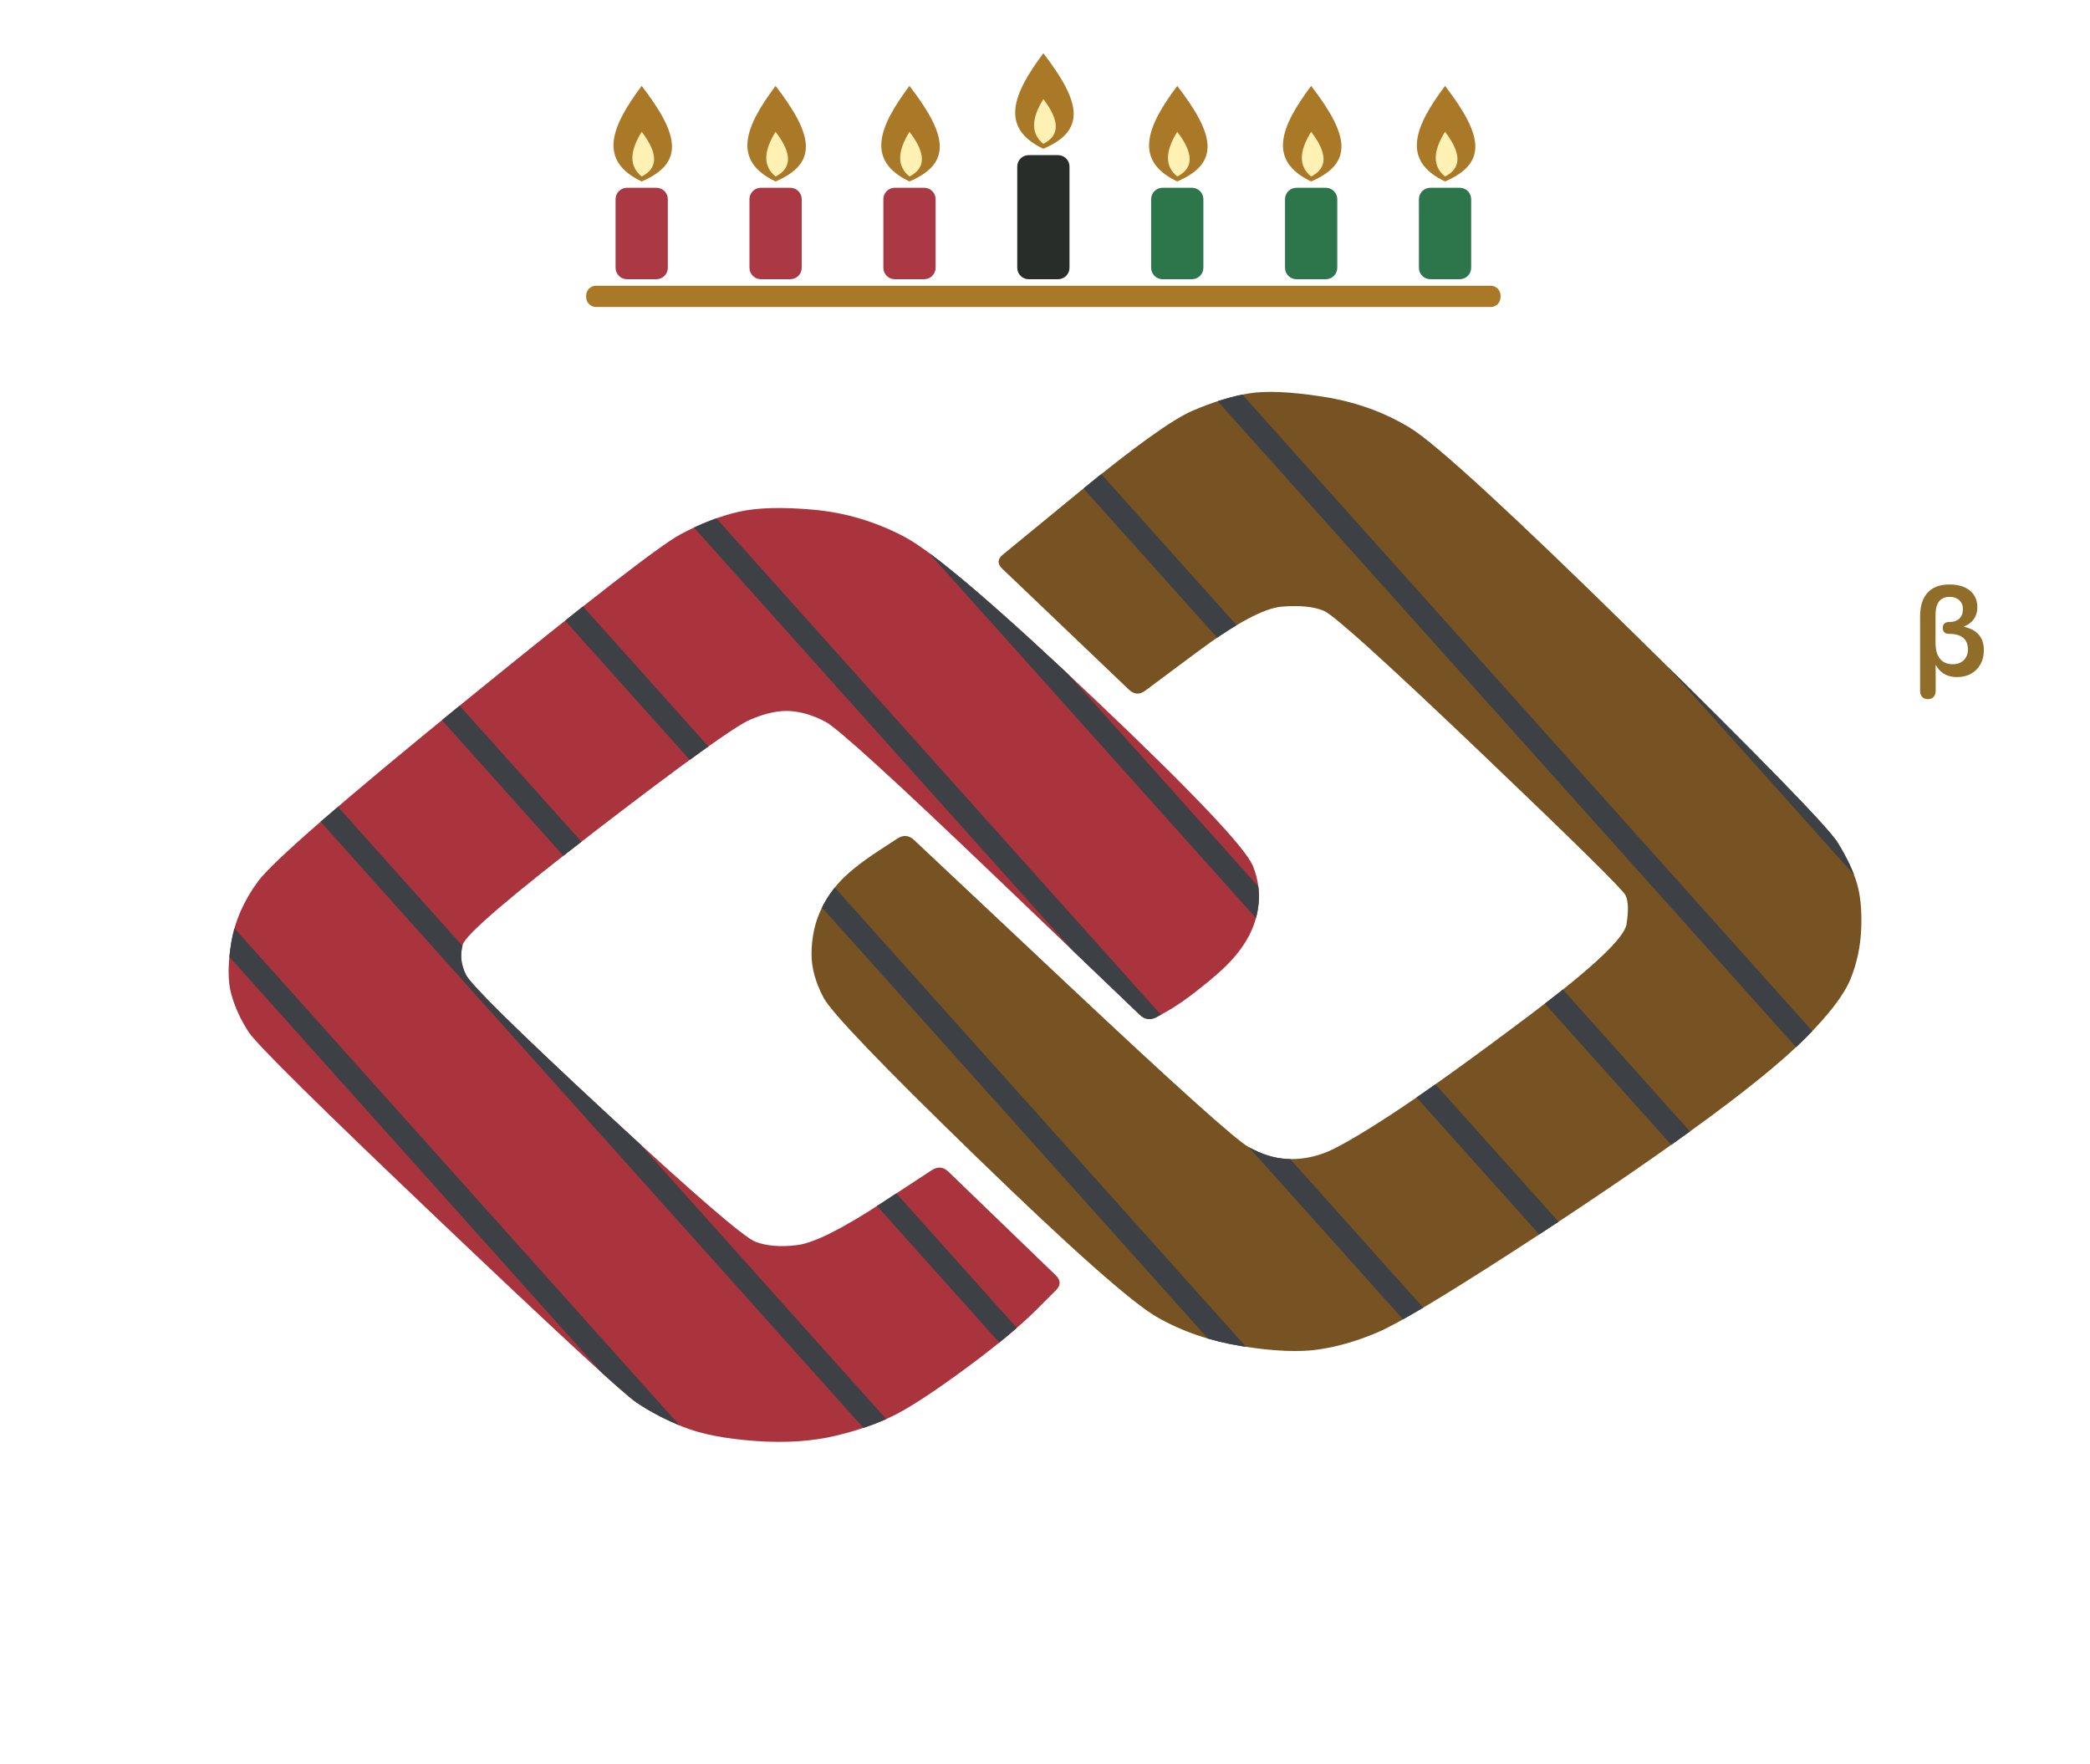
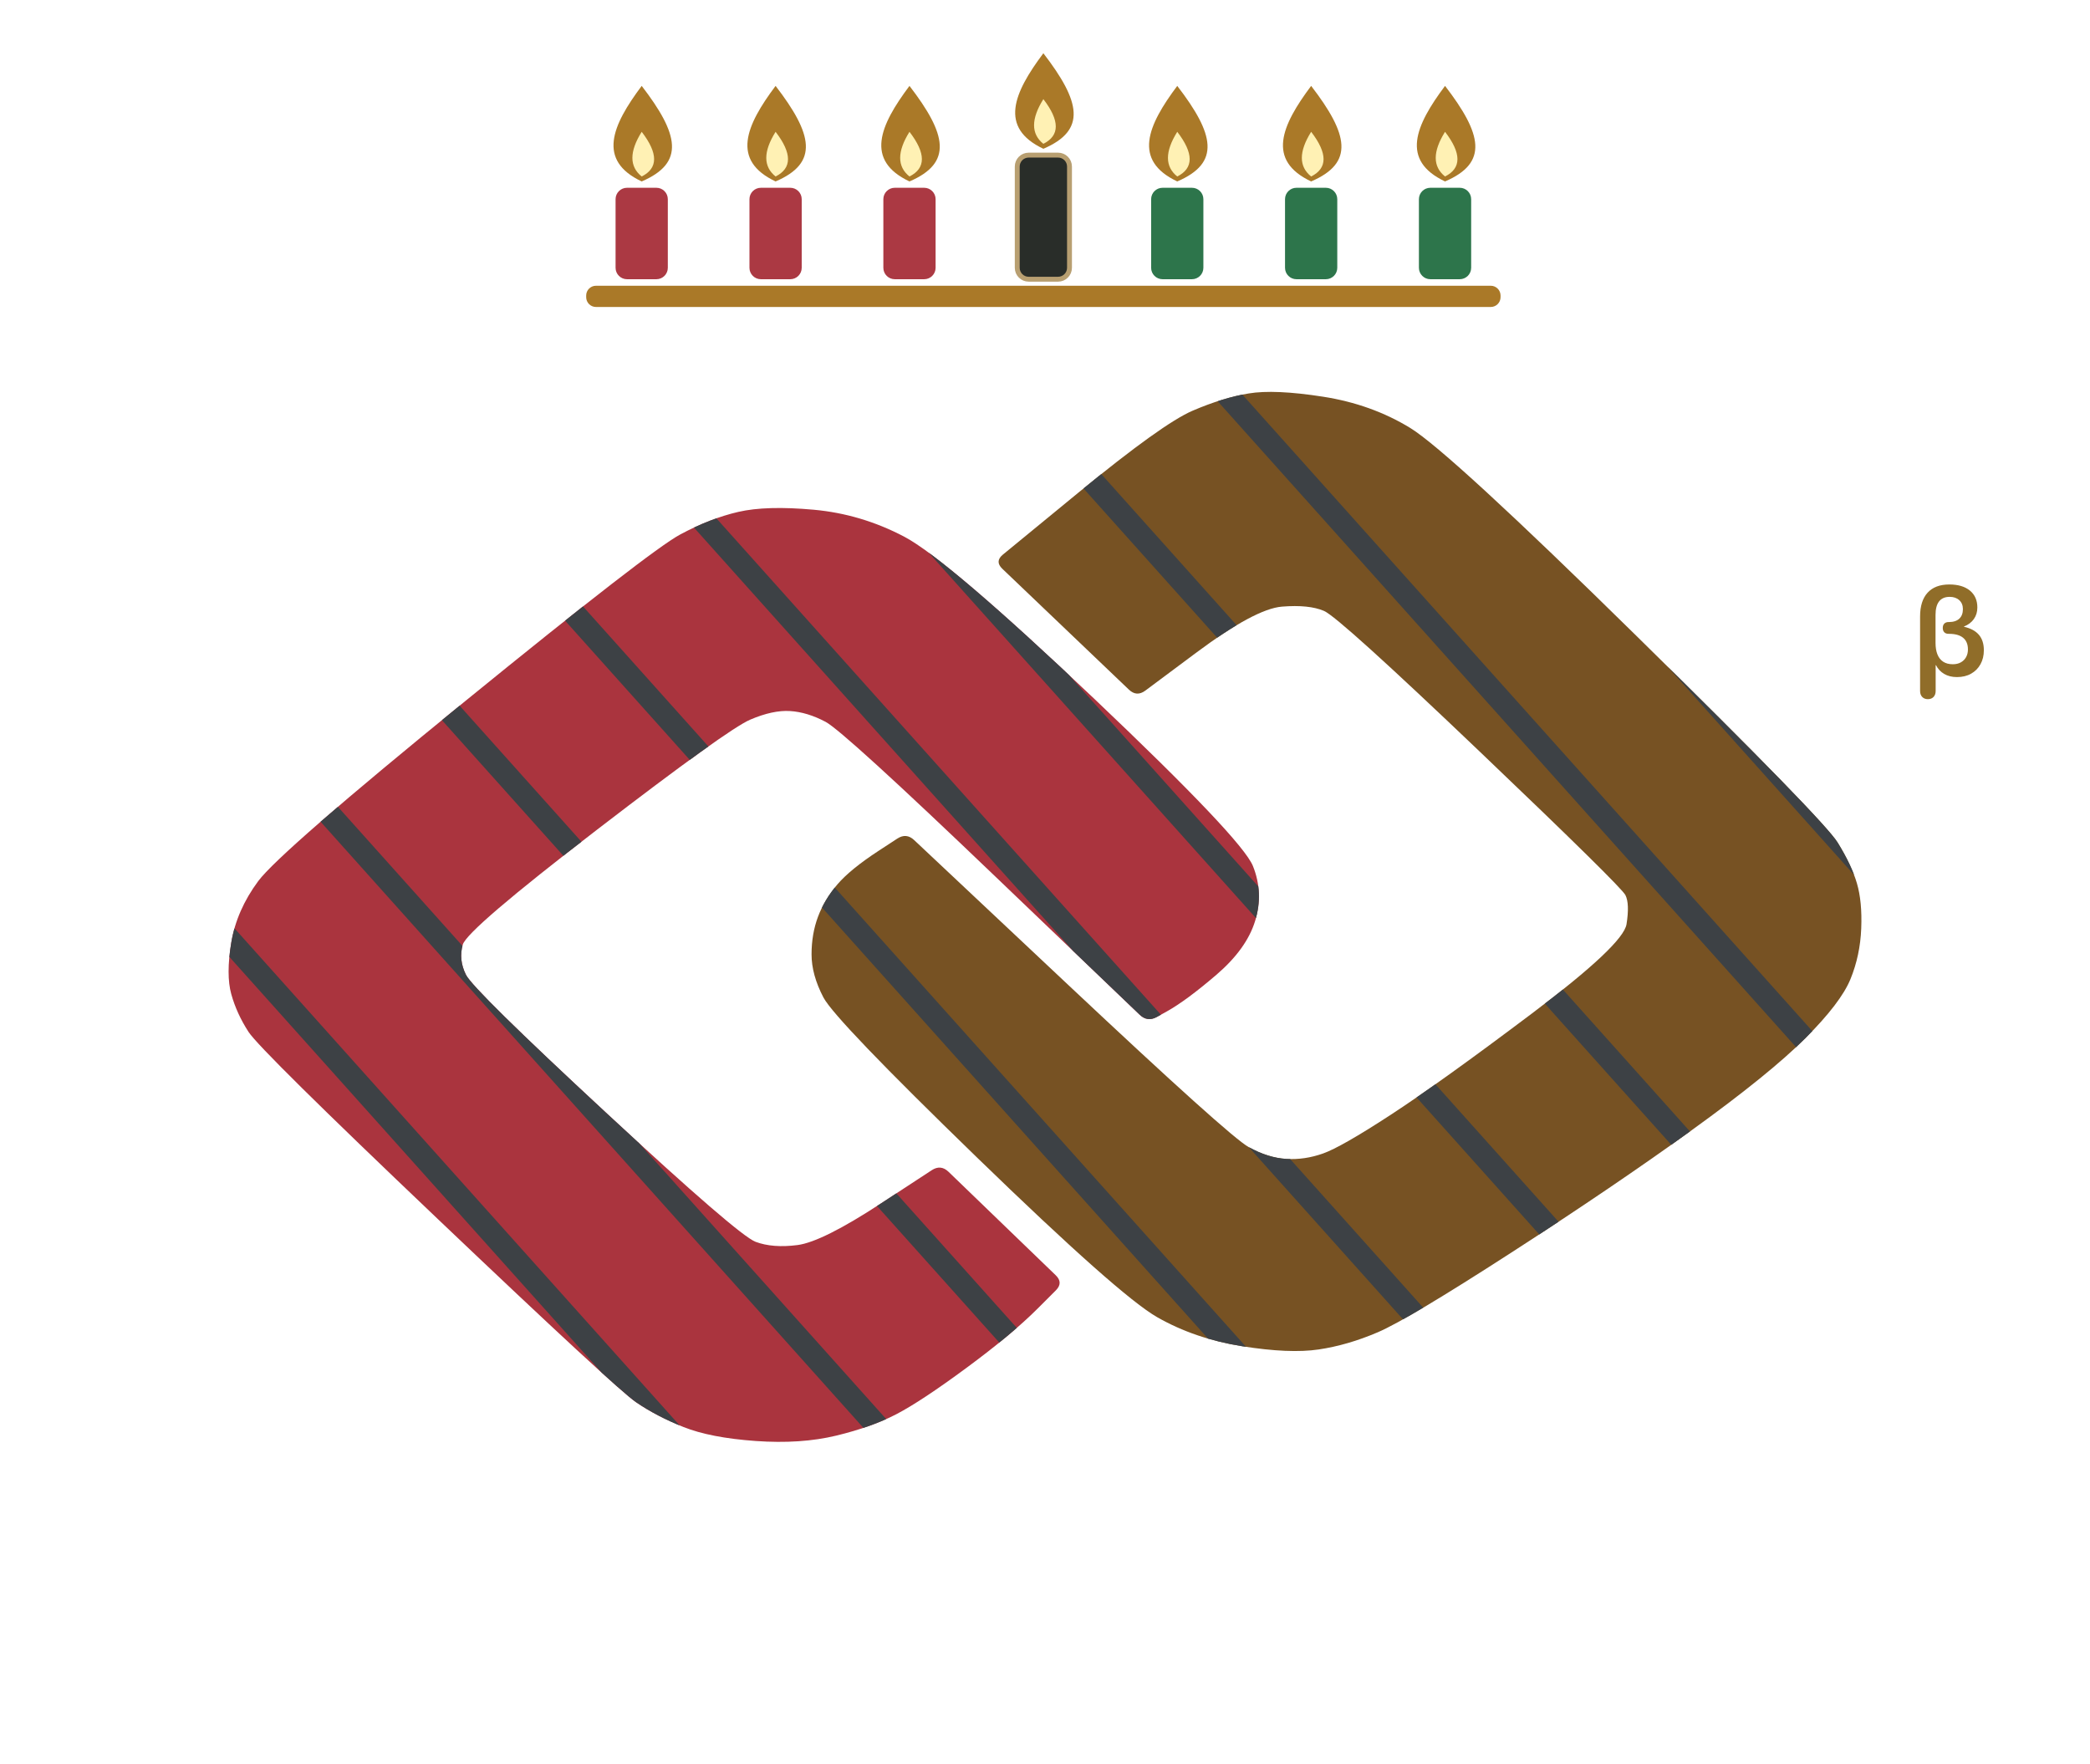
<svg xmlns="http://www.w3.org/2000/svg" width="1280" height="1080" viewBox="-140 -240 1280 1080" role="img" aria-labelledby="title desc">
  <defs>
    <clipPath id="left">
      <path d="M312.200 73.490 Q329.340 69.530 358.350 72.170 Q387.360 74.800 413.740 88.650 Q440.110 102.500 530.440 188.210 Q620.770 273.930 627.360 290.410 Q633.960 306.890 628.680 324.040 Q623.410 341.180 604.950 357.000 Q586.480 372.830 574.620 379.420 L568.510 382.810 Q562.750 386.010 557.990 381.450 L469.780 297.000 Q376.810 207.990 365.600 202.060 Q354.400 196.120 343.850 195.460 Q333.300 194.800 319.450 200.740 Q305.600 206.670 225.820 267.990 Q146.040 329.310 143.410 338.540 Q140.770 347.770 145.380 357.000 Q150.000 366.230 231.100 441.400 Q312.200 516.560 322.750 520.520 Q333.300 524.470 348.460 522.500 Q363.630 520.520 399.890 496.780 L430.640 476.660 Q436.150 473.050 440.900 477.620 L506.570 541.000 Q511.320 545.570 506.650 550.240 L495.490 561.400 Q479.670 577.220 451.980 597.660 Q424.290 618.100 409.120 626.010 Q393.960 633.930 372.200 639.200 Q350.440 644.470 322.750 642.500 Q295.060 640.520 278.570 633.930 Q262.090 627.330 249.560 618.760 Q237.030 610.190 128.240 506.670 Q19.450 403.160 12.200 391.950 Q4.950 380.740 1.650 368.870 Q-1.650 357.000 1.650 337.220 Q4.950 317.440 18.130 299.640 Q31.320 281.840 144.730 189.530 Q258.130 97.220 276.590 87.330 Q295.060 77.440 312.200 73.490 Z" />
    </clipPath>
    <clipPath id="right">
      <path d="M624.730 0.960 Q640.550 -1.680 670.220 2.940 Q699.890 7.550 723.630 22.060 Q747.360 36.560 862.090 149.310 Q976.810 262.060 985.380 275.900 Q993.960 289.750 997.250 300.960 Q1000.550 312.170 999.890 328.650 Q999.230 345.130 993.300 359.640 Q987.360 374.150 965.600 395.900 Q943.850 417.660 896.370 451.950 Q848.900 486.230 785.600 527.110 Q722.310 567.990 703.850 575.900 Q685.380 583.820 667.580 586.450 Q649.780 589.090 620.770 584.470 Q591.760 579.860 568.680 566.670 Q545.600 553.490 458.570 469.090 Q371.540 384.690 364.290 370.850 Q357.030 357.000 357.030 344.470 Q357.030 331.950 360.990 321.400 Q364.950 310.850 372.860 301.620 Q380.770 292.390 397.910 281.180 L409.540 273.580 Q415.060 269.970 419.860 274.480 L513.960 362.940 Q612.860 455.900 624.730 462.500 Q636.590 469.090 647.800 469.750 Q659.010 470.410 670.220 466.450 Q681.430 462.500 711.760 442.720 Q742.090 422.940 798.130 380.740 Q854.180 338.540 856.150 326.010 Q858.130 313.490 855.490 308.210 Q852.860 302.940 766.480 220.520 Q680.110 138.100 670.880 134.140 Q661.650 130.190 645.170 131.510 Q628.680 132.830 592.420 159.860 L561.440 182.950 Q556.150 186.890 551.380 182.340 L473.890 108.360 Q469.120 103.820 474.220 99.640 L520.550 61.620 Q571.980 19.420 590.440 11.510 Q608.900 3.600 624.730 0.960 Z" />
    </clipPath>
    <clipPath id="both">
      <path d="M312.200 73.490 Q329.340 69.530 358.350 72.170 Q387.360 74.800 413.740 88.650 Q440.110 102.500 530.440 188.210 Q620.770 273.930 627.360 290.410 Q633.960 306.890 628.680 324.040 Q623.410 341.180 604.950 357.000 Q586.480 372.830 574.620 379.420 L568.510 382.810 Q562.750 386.010 557.990 381.450 L469.780 297.000 Q376.810 207.990 365.600 202.060 Q354.400 196.120 343.850 195.460 Q333.300 194.800 319.450 200.740 Q305.600 206.670 225.820 267.990 Q146.040 329.310 143.410 338.540 Q140.770 347.770 145.380 357.000 Q150.000 366.230 231.100 441.400 Q312.200 516.560 322.750 520.520 Q333.300 524.470 348.460 522.500 Q363.630 520.520 399.890 496.780 L430.640 476.660 Q436.150 473.050 440.900 477.620 L506.570 541.000 Q511.320 545.570 506.650 550.240 L495.490 561.400 Q479.670 577.220 451.980 597.660 Q424.290 618.100 409.120 626.010 Q393.960 633.930 372.200 639.200 Q350.440 644.470 322.750 642.500 Q295.060 640.520 278.570 633.930 Q262.090 627.330 249.560 618.760 Q237.030 610.190 128.240 506.670 Q19.450 403.160 12.200 391.950 Q4.950 380.740 1.650 368.870 Q-1.650 357.000 1.650 337.220 Q4.950 317.440 18.130 299.640 Q31.320 281.840 144.730 189.530 Q258.130 97.220 276.590 87.330 Q295.060 77.440 312.200 73.490 Z M624.730 0.960 Q640.550 -1.680 670.220 2.940 Q699.890 7.550 723.630 22.060 Q747.360 36.560 862.090 149.310 Q976.810 262.060 985.380 275.900 Q993.960 289.750 997.250 300.960 Q1000.550 312.170 999.890 328.650 Q999.230 345.130 993.300 359.640 Q987.360 374.150 965.600 395.900 Q943.850 417.660 896.370 451.950 Q848.900 486.230 785.600 527.110 Q722.310 567.990 703.850 575.900 Q685.380 583.820 667.580 586.450 Q649.780 589.090 620.770 584.470 Q591.760 579.860 568.680 566.670 Q545.600 553.490 458.570 469.090 Q371.540 384.690 364.290 370.850 Q357.030 357.000 357.030 344.470 Q357.030 331.950 360.990 321.400 Q364.950 310.850 372.860 301.620 Q380.770 292.390 397.910 281.180 L409.540 273.580 Q415.060 269.970 419.860 274.480 L513.960 362.940 Q612.860 455.900 624.730 462.500 Q636.590 469.090 647.800 469.750 Q659.010 470.410 670.220 466.450 Q681.430 462.500 711.760 442.720 Q742.090 422.940 798.130 380.740 Q854.180 338.540 856.150 326.010 Q858.130 313.490 855.490 308.210 Q852.860 302.940 766.480 220.520 Q680.110 138.100 670.880 134.140 Q661.650 130.190 645.170 131.510 Q628.680 132.830 592.420 159.860 L561.440 182.950 Q556.150 186.890 551.380 182.340 L473.890 108.360 Q469.120 103.820 474.220 99.640 L520.550 61.620 Q571.980 19.420 590.440 11.510 Q608.900 3.600 624.730 0.960 Z" />
    </clipPath>
  </defs>
  <g id="supporting-art" />
  <g id="native-links">
    <path d="M312.200 73.490 Q329.340 69.530 358.350 72.170 Q387.360 74.800 413.740 88.650 Q440.110 102.500 530.440 188.210 Q620.770 273.930 627.360 290.410 Q633.960 306.890 628.680 324.040 Q623.410 341.180 604.950 357.000 Q586.480 372.830 574.620 379.420 L568.510 382.810 Q562.750 386.010 557.990 381.450 L469.780 297.000 Q376.810 207.990 365.600 202.060 Q354.400 196.120 343.850 195.460 Q333.300 194.800 319.450 200.740 Q305.600 206.670 225.820 267.990 Q146.040 329.310 143.410 338.540 Q140.770 347.770 145.380 357.000 Q150.000 366.230 231.100 441.400 Q312.200 516.560 322.750 520.520 Q333.300 524.470 348.460 522.500 Q363.630 520.520 399.890 496.780 L430.640 476.660 Q436.150 473.050 440.900 477.620 L506.570 541.000 Q511.320 545.570 506.650 550.240 L495.490 561.400 Q479.670 577.220 451.980 597.660 Q424.290 618.100 409.120 626.010 Q393.960 633.930 372.200 639.200 Q350.440 644.470 322.750 642.500 Q295.060 640.520 278.570 633.930 Q262.090 627.330 249.560 618.760 Q237.030 610.190 128.240 506.670 Q19.450 403.160 12.200 391.950 Q4.950 380.740 1.650 368.870 Q-1.650 357.000 1.650 337.220 Q4.950 317.440 18.130 299.640 Q31.320 281.840 144.730 189.530 Q258.130 97.220 276.590 87.330 Q295.060 77.440 312.200 73.490 Z" fill="#AA343E" id="left-link" />
    <path d="M624.730 0.960 Q640.550 -1.680 670.220 2.940 Q699.890 7.550 723.630 22.060 Q747.360 36.560 862.090 149.310 Q976.810 262.060 985.380 275.900 Q993.960 289.750 997.250 300.960 Q1000.550 312.170 999.890 328.650 Q999.230 345.130 993.300 359.640 Q987.360 374.150 965.600 395.900 Q943.850 417.660 896.370 451.950 Q848.900 486.230 785.600 527.110 Q722.310 567.990 703.850 575.900 Q685.380 583.820 667.580 586.450 Q649.780 589.090 620.770 584.470 Q591.760 579.860 568.680 566.670 Q545.600 553.490 458.570 469.090 Q371.540 384.690 364.290 370.850 Q357.030 357.000 357.030 344.470 Q357.030 331.950 360.990 321.400 Q364.950 310.850 372.860 301.620 Q380.770 292.390 397.910 281.180 L409.540 273.580 Q415.060 269.970 419.860 274.480 L513.960 362.940 Q612.860 455.900 624.730 462.500 Q636.590 469.090 647.800 469.750 Q659.010 470.410 670.220 466.450 Q681.430 462.500 711.760 442.720 Q742.090 422.940 798.130 380.740 Q854.180 338.540 856.150 326.010 Q858.130 313.490 855.490 308.210 Q852.860 302.940 766.480 220.520 Q680.110 138.100 670.880 134.140 Q661.650 130.190 645.170 131.510 Q628.680 132.830 592.420 159.860 L561.440 182.950 Q556.150 186.890 551.380 182.340 L473.890 108.360 Q469.120 103.820 474.220 99.640 L520.550 61.620 Q571.980 19.420 590.440 11.510 Q608.900 3.600 624.730 0.960 Z" fill="#775223" id="right-link" />
  </g>
  <g id="integrated-details">
    <g clip-path="url(#both)">
      <path d="M-300 0 L300 670" fill="none" stroke="#3D4145" stroke-width="14" stroke-linecap="round" stroke-linejoin="round" />
      <path d="M-170 0 L430 670" fill="none" stroke="#3D4145" stroke-width="14" stroke-linecap="round" stroke-linejoin="round" />
      <path d="M-40 0 L560 670" fill="none" stroke="#3D4145" stroke-width="14" stroke-linecap="round" stroke-linejoin="round" />
      <path d="M90 0 L690 670" fill="none" stroke="#3D4145" stroke-width="14" stroke-linecap="round" stroke-linejoin="round" />
      <path d="M220 0 L820 670" fill="none" stroke="#3D4145" stroke-width="14" stroke-linecap="round" stroke-linejoin="round" />
      <path d="M350 0 L950 670" fill="none" stroke="#3D4145" stroke-width="14" stroke-linecap="round" stroke-linejoin="round" />
      <path d="M480 0 L1080 670" fill="none" stroke="#3D4145" stroke-width="14" stroke-linecap="round" stroke-linejoin="round" />
      <path d="M610 0 L1210 670" fill="none" stroke="#3D4145" stroke-width="14" stroke-linecap="round" stroke-linejoin="round" />
      <path d="M740 0 L1340 670" fill="none" stroke="#3D4145" stroke-width="14" stroke-linecap="round" stroke-linejoin="round" />
      <path d="M870 0 L1470 670" fill="none" stroke="#3D4145" stroke-width="14" stroke-linecap="round" stroke-linejoin="round" />
      <path d="M1000 0 L1600 670" fill="none" stroke="#3D4145" stroke-width="14" stroke-linecap="round" stroke-linejoin="round" />
      <path d="M1130 0 L1730 670" fill="none" stroke="#3D4145" stroke-width="14" stroke-linecap="round" stroke-linejoin="round" />
      <path d="M1260 0 L1860 670" fill="none" stroke="#3D4145" stroke-width="14" stroke-linecap="round" stroke-linejoin="round" />
    </g>
  </g>
  <g id="overhanging-details">
    <rect x="237" y="-125" width="32" height="56" rx="7" fill="#AB3943" />
    <g transform="translate(253 -138) rotate(0) scale(0.76)">
      <path d="M0 -65 C30 -26 35 -3 0 12 C-36 -5 -24 -33 0 -65Z" fill="#AA7928" />
      <path d="M0 -28 Q20 -2 0 8 Q-15 -4 0 -28Z" fill="#FFF1B4" />
    </g>
    <rect x="319" y="-125" width="32" height="56" rx="7" fill="#AB3943" />
    <g transform="translate(335 -138) rotate(0) scale(0.76)">
      <path d="M0 -65 C30 -26 35 -3 0 12 C-36 -5 -24 -33 0 -65Z" fill="#AA7928" />
      <path d="M0 -28 Q20 -2 0 8 Q-15 -4 0 -28Z" fill="#FFF1B4" />
    </g>
    <rect x="401" y="-125" width="32" height="56" rx="7" fill="#AB3943" />
    <g transform="translate(417 -138) rotate(0) scale(0.76)">
      <path d="M0 -65 C30 -26 35 -3 0 12 C-36 -5 -24 -33 0 -65Z" fill="#AA7928" />
      <path d="M0 -28 Q20 -2 0 8 Q-15 -4 0 -28Z" fill="#FFF1B4" />
    </g>
    <rect x="483" y="-145" width="32" height="76" rx="7" fill="#292D29" />
    <g transform="translate(499 -158) rotate(0) scale(0.76)">
      <path d="M0 -65 C30 -26 35 -3 0 12 C-36 -5 -24 -33 0 -65Z" fill="#AA7928" />
      <path d="M0 -28 Q20 -2 0 8 Q-15 -4 0 -28Z" fill="#FFF1B4" />
    </g>
+     <rect x="483" y="-145" width="32" height="76" rx="7" fill="none" stroke="#B89F71" stroke-width="3" />
    <rect x="565" y="-125" width="32" height="56" rx="7" fill="#2D754B" />
    <g transform="translate(581 -138) rotate(0) scale(0.76)">
      <path d="M0 -65 C30 -26 35 -3 0 12 C-36 -5 -24 -33 0 -65Z" fill="#AA7928" />
      <path d="M0 -28 Q20 -2 0 8 Q-15 -4 0 -28Z" fill="#FFF1B4" />
    </g>
    <rect x="647" y="-125" width="32" height="56" rx="7" fill="#2D754B" />
    <g transform="translate(663 -138) rotate(0) scale(0.76)">
      <path d="M0 -65 C30 -26 35 -3 0 12 C-36 -5 -24 -33 0 -65Z" fill="#AA7928" />
      <path d="M0 -28 Q20 -2 0 8 Q-15 -4 0 -28Z" fill="#FFF1B4" />
    </g>
    <rect x="729" y="-125" width="32" height="56" rx="7" fill="#2D754B" />
    <g transform="translate(745 -138) rotate(0) scale(0.76)">
      <path d="M0 -65 C30 -26 35 -3 0 12 C-36 -5 -24 -33 0 -65Z" fill="#AA7928" />
      <path d="M0 -28 Q20 -2 0 8 Q-15 -4 0 -28Z" fill="#FFF1B4" />
    </g>
    <rect x="219" y="-65" width="560" height="13" rx="6" fill="#AA7928" />
  </g>
  <g id="channel-beta">
    <g transform="translate(1032 174) rotate(0) scale(.7 -.7)">
      <path d="M37.876 -0.949 Q31.406 -0.949 26.713 1.809 Q22.019 4.566 19.536 9.475 L19.248 9.475 L19.248 -13.106 Q19.248 -16.392 17.404 -18.327 Q15.559 -20.262 12.438 -20.262 Q9.334 -20.262 7.481 -18.327 Q5.629 -16.392 5.629 -13.106 L5.629 52.066 Q5.629 65.682 12.189 72.878 Q18.750 80.073 31.243 80.073 Q42.707 80.073 49.217 74.723 Q55.727 69.374 55.727 59.926 Q55.727 54.165 52.682 49.840 Q49.637 45.515 44.019 43.290 L44.019 43.077 Q52.774 41.108 57.095 36.027 Q61.415 30.945 61.415 22.542 Q61.415 15.601 58.469 10.293 Q55.523 4.984 50.245 2.017 Q44.966 -0.949 37.876 -0.949 Z M34.246 10.290 Q38.380 10.290 41.337 11.963 Q44.294 13.636 45.892 16.548 Q47.489 19.460 47.489 23.224 Q47.489 29.982 43.278 33.437 Q39.067 36.893 30.954 36.893 Q30.842 36.893 30.731 36.893 Q30.619 36.893 30.507 36.893 Q28.103 36.893 26.787 38.273 Q25.471 39.654 25.471 42.015 Q25.471 44.498 26.813 45.836 Q28.156 47.175 30.368 47.193 Q30.516 47.193 30.647 47.193 Q30.778 47.193 30.927 47.193 Q36.802 47.227 39.944 50.173 Q43.086 53.119 43.086 58.521 Q43.086 63.433 39.908 66.335 Q36.729 69.236 31.514 69.236 Q25.349 69.236 22.244 65.262 Q19.139 61.288 19.139 53.387 L19.139 28.947 Q19.139 23.070 20.802 18.891 Q22.465 14.712 25.833 12.501 Q29.202 10.290 34.246 10.290 Z" fill="#906D29" fill-rule="evenodd" />
    </g>
  </g>
</svg>
